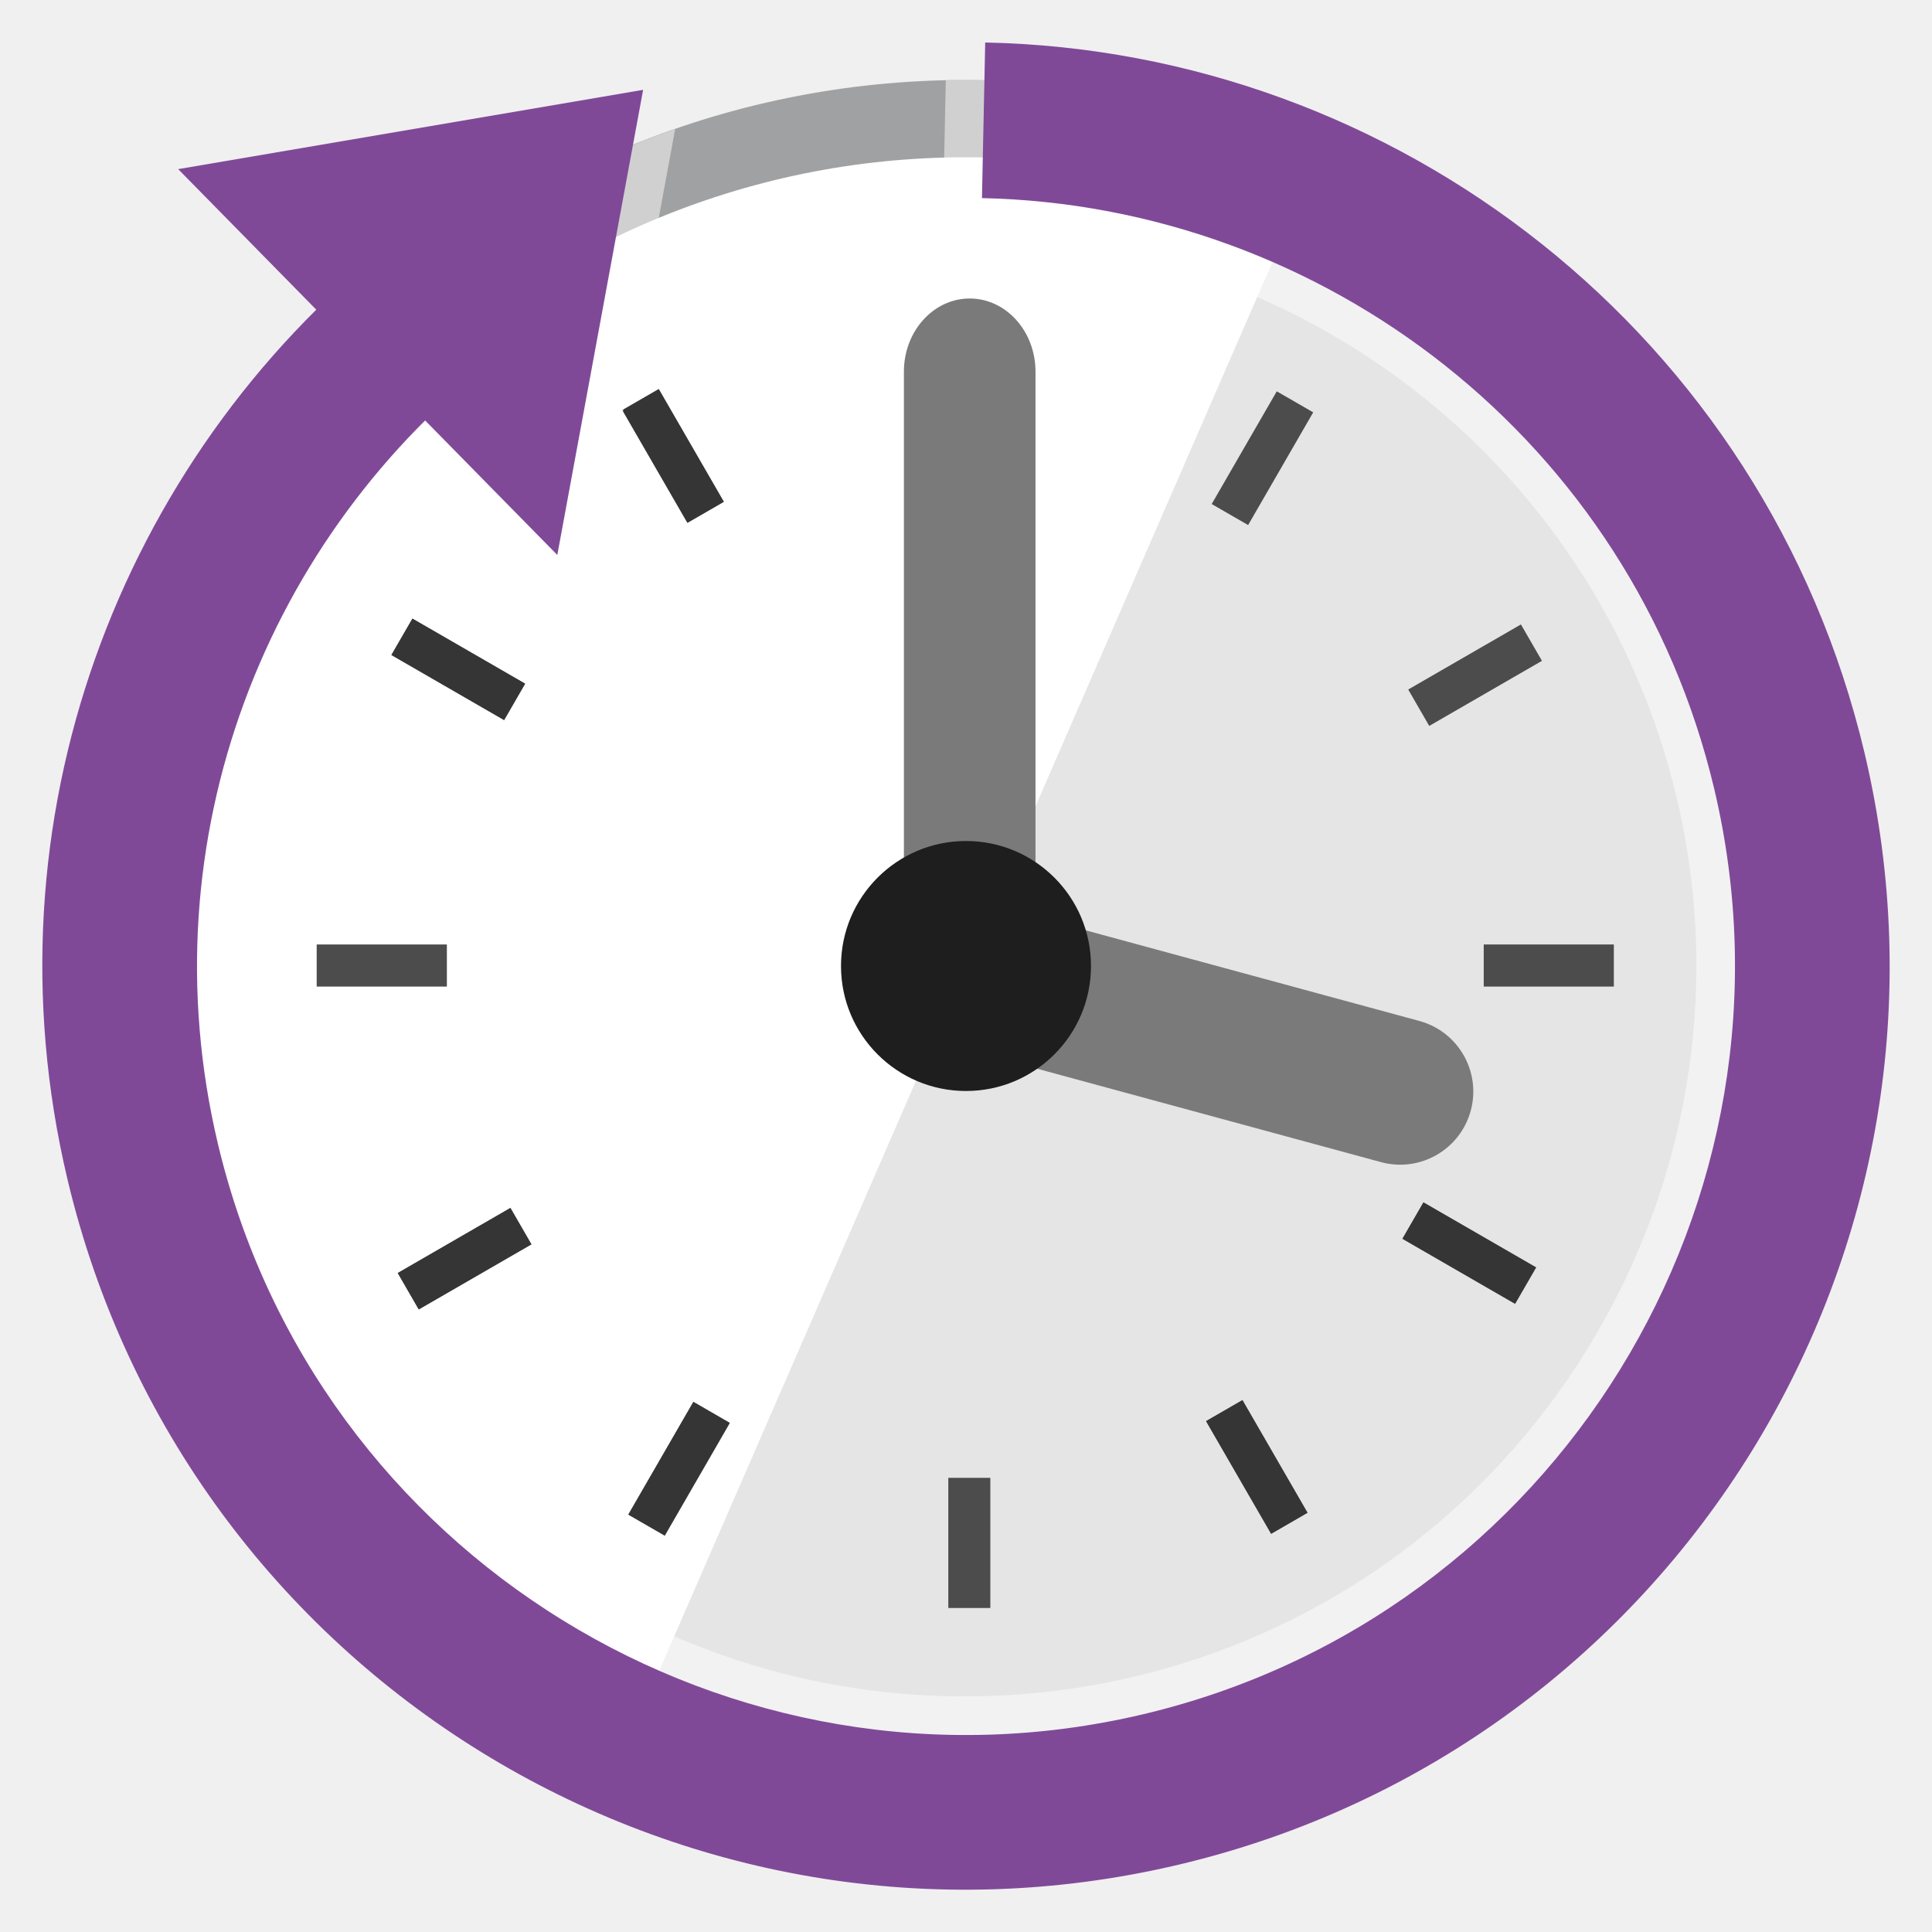
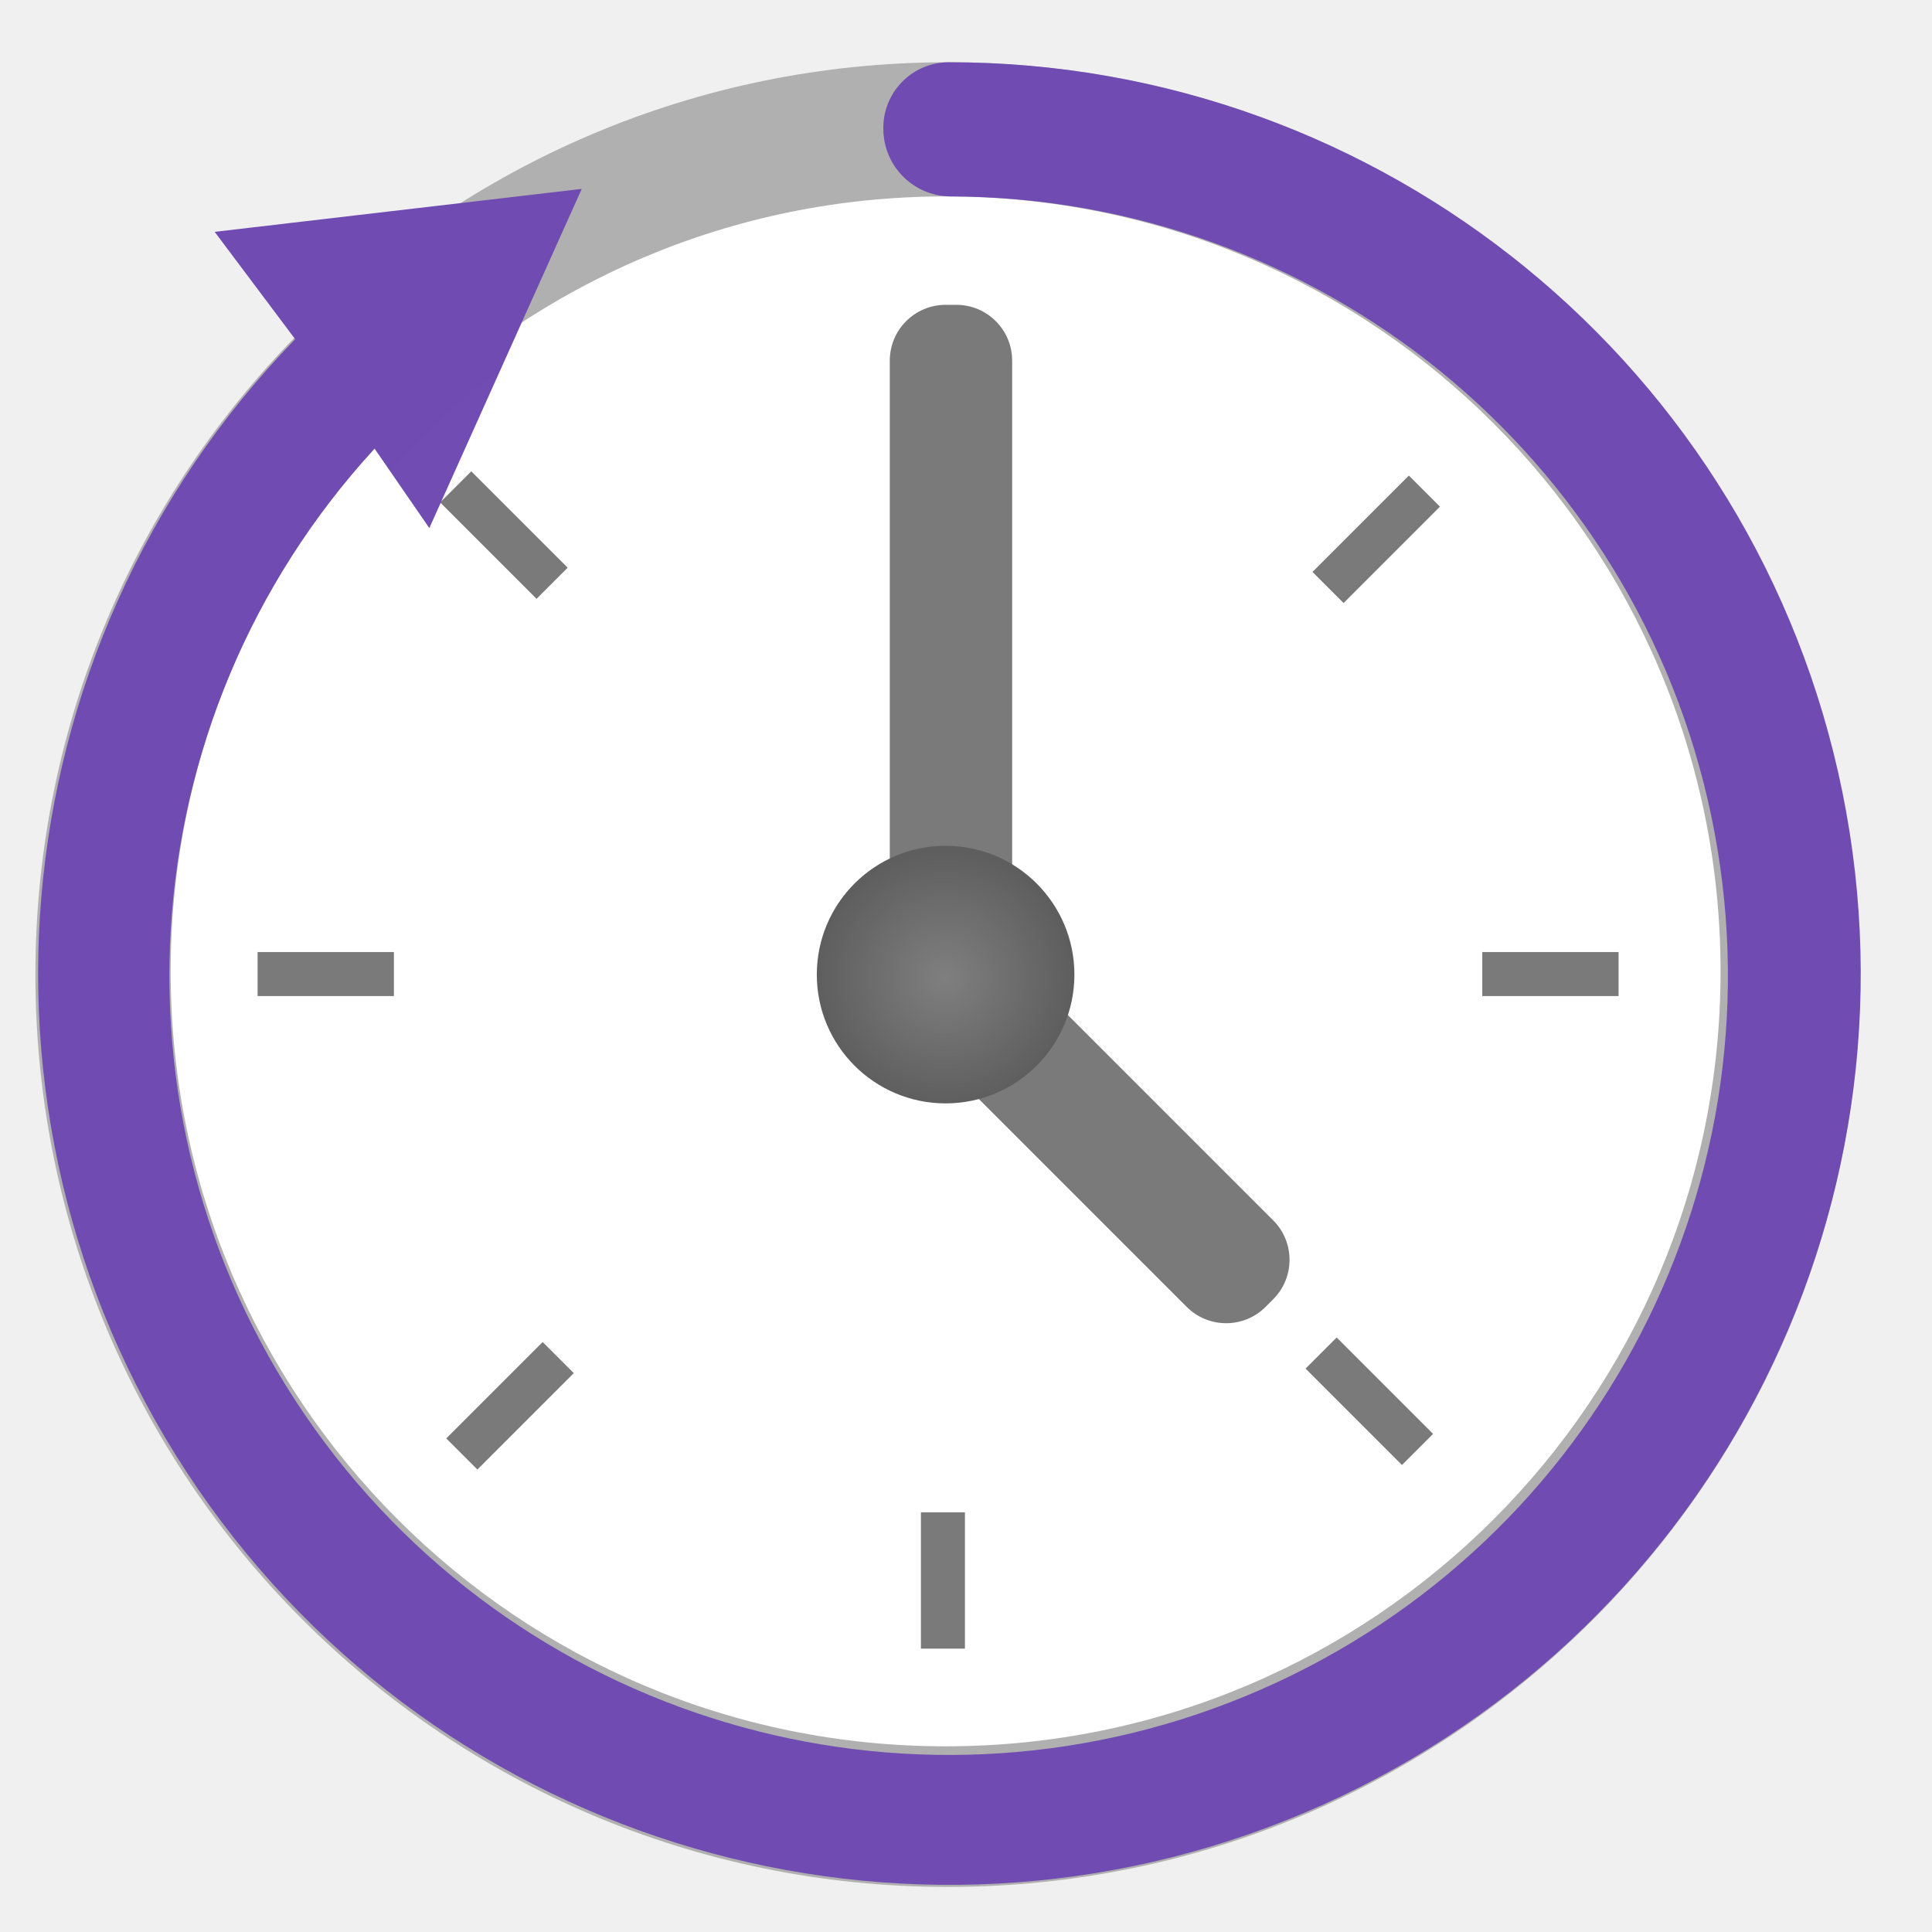
- <svg xmlns="http://www.w3.org/2000/svg" class="fxs-portal-svg" id="FxSymbol0-0f9" role="presentation" viewBox="0 0 50 50" focusable="false">
-   <g>
-     <circle class="msportalfx-svg-c01" fill="#ffffff" cx="25" cy="25" r="21.756" />
-     <path class="msportalfx-svg-c02" fill="#e5e5e5" d="M 44.948 33.683 C 40.152 44.7 27.333 49.744 16.316 44.948 L 33.683 5.052 c 11.018 4.795 16.061 17.614 11.265 28.631 Z" />
-     <path class="msportalfx-svg-c03" fill="#a0a1a2" d="M 25 4.07 c 11.541 0 20.93 9.389 20.93 20.93 S 36.541 45.93 25 45.93 S 4.07 36.541 4.07 25 S 13.459 4.07 25 4.07 m 0 -2 C 12.336 2.07 2.07 12.336 2.07 25 S 12.336 47.93 25 47.93 S 47.93 37.664 47.93 25 S 37.664 2.07 25 2.07 Z" />
-     <path class="msportalfx-svg-c04" fill="#7a7a7a" d="M 10.131 16.951 l 0.543 -0.94 l 2.915 1.683 l -0.543 0.94 Z m 14.412 -8.912 h 1.085 v 3.366 h -1.085 Z m 6.817 5.005 l 1.683 -2.915 l 0.941 0.543 l -1.683 2.915 Z m 7.039 11.4 h 3.366 v 1.086 h -3.366 Z m -2.103 7.615 l 0.543 -0.94 l 2.914 1.682 l -0.543 0.94 Z" />
-     <path class="msportalfx-svg-c04" fill="#7a7a7a" d="M 36.296 32.059 l 0.543 -0.94 l 2.914 1.682 l -0.543 0.94 Z m -11.753 6.189 h 1.085 v 3.366 h -1.085 Z M 10.131 16.951 l 0.543 -0.94 l 2.915 1.683 l -0.543 0.94 Z m 6.131 22.246 l 1.683 -2.915 l 0.94 0.543 l -1.682 2.915 Z" />
-     <path class="msportalfx-svg-c04" fill="#7a7a7a" d="M 16.262 39.197 l 1.683 -2.915 l 0.94 0.543 l -1.682 2.915 Z M 8.197 24.444 h 3.367 v 1.086 H 8.197 Z" />
-     <path class="msportalfx-svg-c06" opacity="0.5" fill="#1e1e1e" d="M 10.131 16.951 l 0.543 -0.94 l 2.915 1.683 l -0.543 0.94 Z m 14.412 -8.912 h 1.085 v 3.366 h -1.085 Z m 6.817 5.005 l 1.683 -2.915 l 0.941 0.543 l -1.683 2.915 Z m 7.039 11.4 h 3.366 v 1.086 h -3.366 Z m -2.103 7.615 l 0.543 -0.94 l 2.914 1.682 l -0.543 0.94 Z" />
-     <path class="msportalfx-svg-c06" opacity="0.5" fill="#1e1e1e" d="M 36.296 32.059 l 0.543 -0.94 l 2.914 1.682 l -0.543 0.94 Z m -11.753 6.189 h 1.085 v 3.366 h -1.085 Z M 10.131 16.951 l 0.543 -0.94 l 2.915 1.683 l -0.543 0.94 Z m 6.131 22.246 l 1.683 -2.915 l 0.94 0.543 l -1.682 2.915 Z" />
-     <path class="msportalfx-svg-c06" opacity="0.5" fill="#1e1e1e" d="M 16.262 39.197 l 1.683 -2.915 l 0.94 0.543 l -1.682 2.915 Z" />
-     <path class="msportalfx-svg-c04" fill="#7a7a7a" d="M 16.108 10.614 l 0.94 -0.543 l 1.683 2.915 l -0.94 0.543 Z m 20.338 7.231 l 2.915 -1.683 l 0.543 0.94 l -2.915 1.683 Z m -5.232 18.934 l 0.94 -0.543 l 1.683 2.914 l -0.94 0.543 Z" />
-     <path class="msportalfx-svg-c04" fill="#7a7a7a" d="M 31.214 36.779 l 0.94 -0.543 l 1.683 2.914 l -0.94 0.543 Z M 16.108 10.614 l 0.94 -0.543 l 1.683 2.915 l -0.94 0.543 Z m -5.813 22.332 l 2.914 -1.683 l 0.543 0.94 l -2.914 1.683 Z" />
-     <path class="msportalfx-svg-c04" fill="#7a7a7a" d="M 10.295 32.946 l 2.914 -1.683 l 0.543 0.94 l -2.914 1.683 Z" />
-     <path class="msportalfx-svg-c06" opacity="0.5" fill="#1e1e1e" d="M 16.108 10.614 l 0.94 -0.543 l 1.683 2.915 l -0.94 0.543 Z m 20.338 7.231 l 2.915 -1.683 l 0.543 0.94 l -2.915 1.683 Z m -5.232 18.934 l 0.94 -0.543 l 1.683 2.914 l -0.94 0.543 Z" />
-     <path class="msportalfx-svg-c06" opacity="0.5" fill="#1e1e1e" d="M 31.214 36.779 l 0.94 -0.543 l 1.683 2.914 l -0.94 0.543 Z M 16.108 10.614 l 0.94 -0.543 l 1.683 2.915 l -0.94 0.543 Z m -5.813 22.332 l 2.914 -1.683 l 0.543 0.94 l -2.914 1.683 Z" />
-     <path class="msportalfx-svg-c06" opacity="0.5" fill="#1e1e1e" d="M 10.295 32.946 l 2.914 -1.683 l 0.543 0.94 l -2.914 1.683 Z m -2.098 -8.502 h 3.367 v 1.086 H 8.197 Z" />
-     <path class="msportalfx-svg-c04" fill="#7a7a7a" d="M 35.767 30.083 l -9.309 -2.529 a 1.893 1.893 0 0 1 0.993 -3.653 l 9.309 2.529 a 1.893 1.893 0 0 1 -0.993 3.653 Z" />
-     <path class="msportalfx-svg-c04" fill="#7a7a7a" d="M 25.096 27.623 c -0.94 0 -1.703 -0.848 -1.703 -1.893 V 9.618 c 0 -1.045 0.763 -1.893 1.703 -1.893 s 1.703 0.848 1.703 1.893 V 25.73 c 0 1.046 -0.762 1.893 -1.703 1.893 Z" />
-     <circle class="msportalfx-svg-c06" fill="#1e1e1e" cx="25" cy="25" r="3.235" />
-     <path class="msportalfx-svg-c01" opacity="0.5" fill="#ffffff" d="M 25 47.93 c 12.664 0 22.93 -10.266 22.93 -22.93 S 37.664 2.07 25 2.07 c -0.176 0 -0.349 0.009 -0.523 0.013 l -0.084 4.022 l 0.999 0.021 c 8.613 0.182 16.015 6.149 17.999 14.512 c 2.404 10.14 -3.889 20.346 -14.028 22.751 a 18.93 18.93 0 0 1 -4.362 0.513 h -0.002 A 18.837 18.837 0 0 1 6.61 29.361 c -1.448 -6.105 0.276 -12.467 4.411 -17.034 l 4.037 4.109 L 17.473 3.34 C 8.508 6.456 2.07 14.974 2.07 25 c 0 12.664 10.266 22.93 22.93 22.93 Z" />
-     <path class="msportalfx-svg-c17" fill="#804998" d="M 14.423 14.363 L 4.611 4.377 l 12.033 -2.052 Z" />
-     <path class="msportalfx-svg-c17" fill="#804998" d="M 25.497 1.1 l -0.084 4.027 c 8.844 0.187 16.815 6.283 18.949 15.281 c 2.532 10.677 -4.094 21.423 -14.77 23.955 S 8.169 40.269 5.637 29.592 c -1.868 -7.877 1.258 -15.78 7.308 -20.406 l -2.863 -2.862 C 3.09 11.917 -0.458 21.225 1.745 30.516 c 3.046 12.843 15.927 20.785 28.77 17.739 S 51.3 32.328 48.254 19.485 C 45.687 8.657 36.129 1.314 25.497 1.1 Z" />
-   </g>
+ <svg xmlns="http://www.w3.org/2000/svg" id="b56af5b5-8312-4290-8c44-0884ea85f847" width="18" height="18" viewBox="0 0 18 18">
+   <defs>
+     <radialGradient id="e06ba36b-1ed2-427f-984a-8a1ccedfe1e8" cx="8.81" cy="9" r="8.41" gradientUnits="userSpaceOnUse">
+       <stop offset="0" stop-color="#7956ba" />
+       <stop offset="0.69" stop-color="#724eb4" />
+       <stop offset="0.87" stop-color="#6f4bb2" />
+     </radialGradient>
+     <radialGradient id="fa165c1e-e8e6-4b24-b8c0-57e284d1b1dc" cx="8.8" cy="9.11" r="1.19" gradientUnits="userSpaceOnUse">
+       <stop offset="0" stop-color="#7f7f7f" />
+       <stop offset="1" stop-color="#5e5e5e" />
+     </radialGradient>
+   </defs>
+   <circle cx="8.83" cy="9.08" r="8.5" fill="#b0b0b0" />
+   <circle cx="8.81" cy="9.05" r="7.22" fill="#fff" />
+   <rect id="e59f863c-8b0e-4353-8450-26e2927e2bd8" x="12.19" y="4.82" width="1.27" height="0.41" transform="translate(0.2 10.54) rotate(-45)" fill="#7a7a7a" />
+   <rect id="fb31ef5c-b322-47ba-9118-85ef2f76d768" x="13.81" y="8.87" width="1.27" height="0.41" fill="#7a7a7a" />
+   <rect id="e52b7618-af87-4451-aff9-b359cda15418" x="12.56" y="12.42" width="0.41" height="1.27" transform="translate(-5.5 12.85) rotate(-45)" fill="#7a7a7a" />
+   <rect id="bd1901af-8ca0-4fdc-a813-01598d258160" x="8.58" y="14.09" width="0.41" height="1.27" fill="#7a7a7a" />
+   <rect id="bfba83e0-770a-4fd3-9d4d-1aa30de9f72a" x="4.49" y="4.35" width="0.41" height="1.27" transform="translate(-2.15 4.78) rotate(-45)" fill="#7a7a7a" />
+   <rect id="ad478e3b-a6b6-4eba-a3a4-ce35f17ff637" x="4.12" y="12.89" width="1.27" height="0.41" transform="translate(-7.87 7.2) rotate(-45)" fill="#7a7a7a" />
+   <rect id="b9821e28-6320-47a8-842c-070460425b0f" x="2.4" y="8.87" width="1.27" height="0.41" fill="#7a7a7a" />
+   <path d="M8.84.58h0a.61.61,0,0,0-.61.62.63.63,0,0,0,.62.63h0A7.26,7.26,0,1,1,3.49,4.18L4,4.92,5.42,1.76,2,2.16l.75,1A8.49,8.49,0,1,0,8.84.58Z" fill="url(#e06ba36b-1ed2-427f-984a-8a1ccedfe1e8)" />
+   <rect x="8.29" y="2.84" width="1.14" height="6.51" rx="0.52" fill="#7a7a7a" />
+   <rect x="9.82" y="8.65" width="1.14" height="4.08" rx="0.52" transform="translate(25.29 10.91) rotate(135)" fill="#7a7a7a" />
+   <circle cx="8.81" cy="9.08" r="1.2" fill="url(#fa165c1e-e8e6-4b24-b8c0-57e284d1b1dc)" />
</svg>
